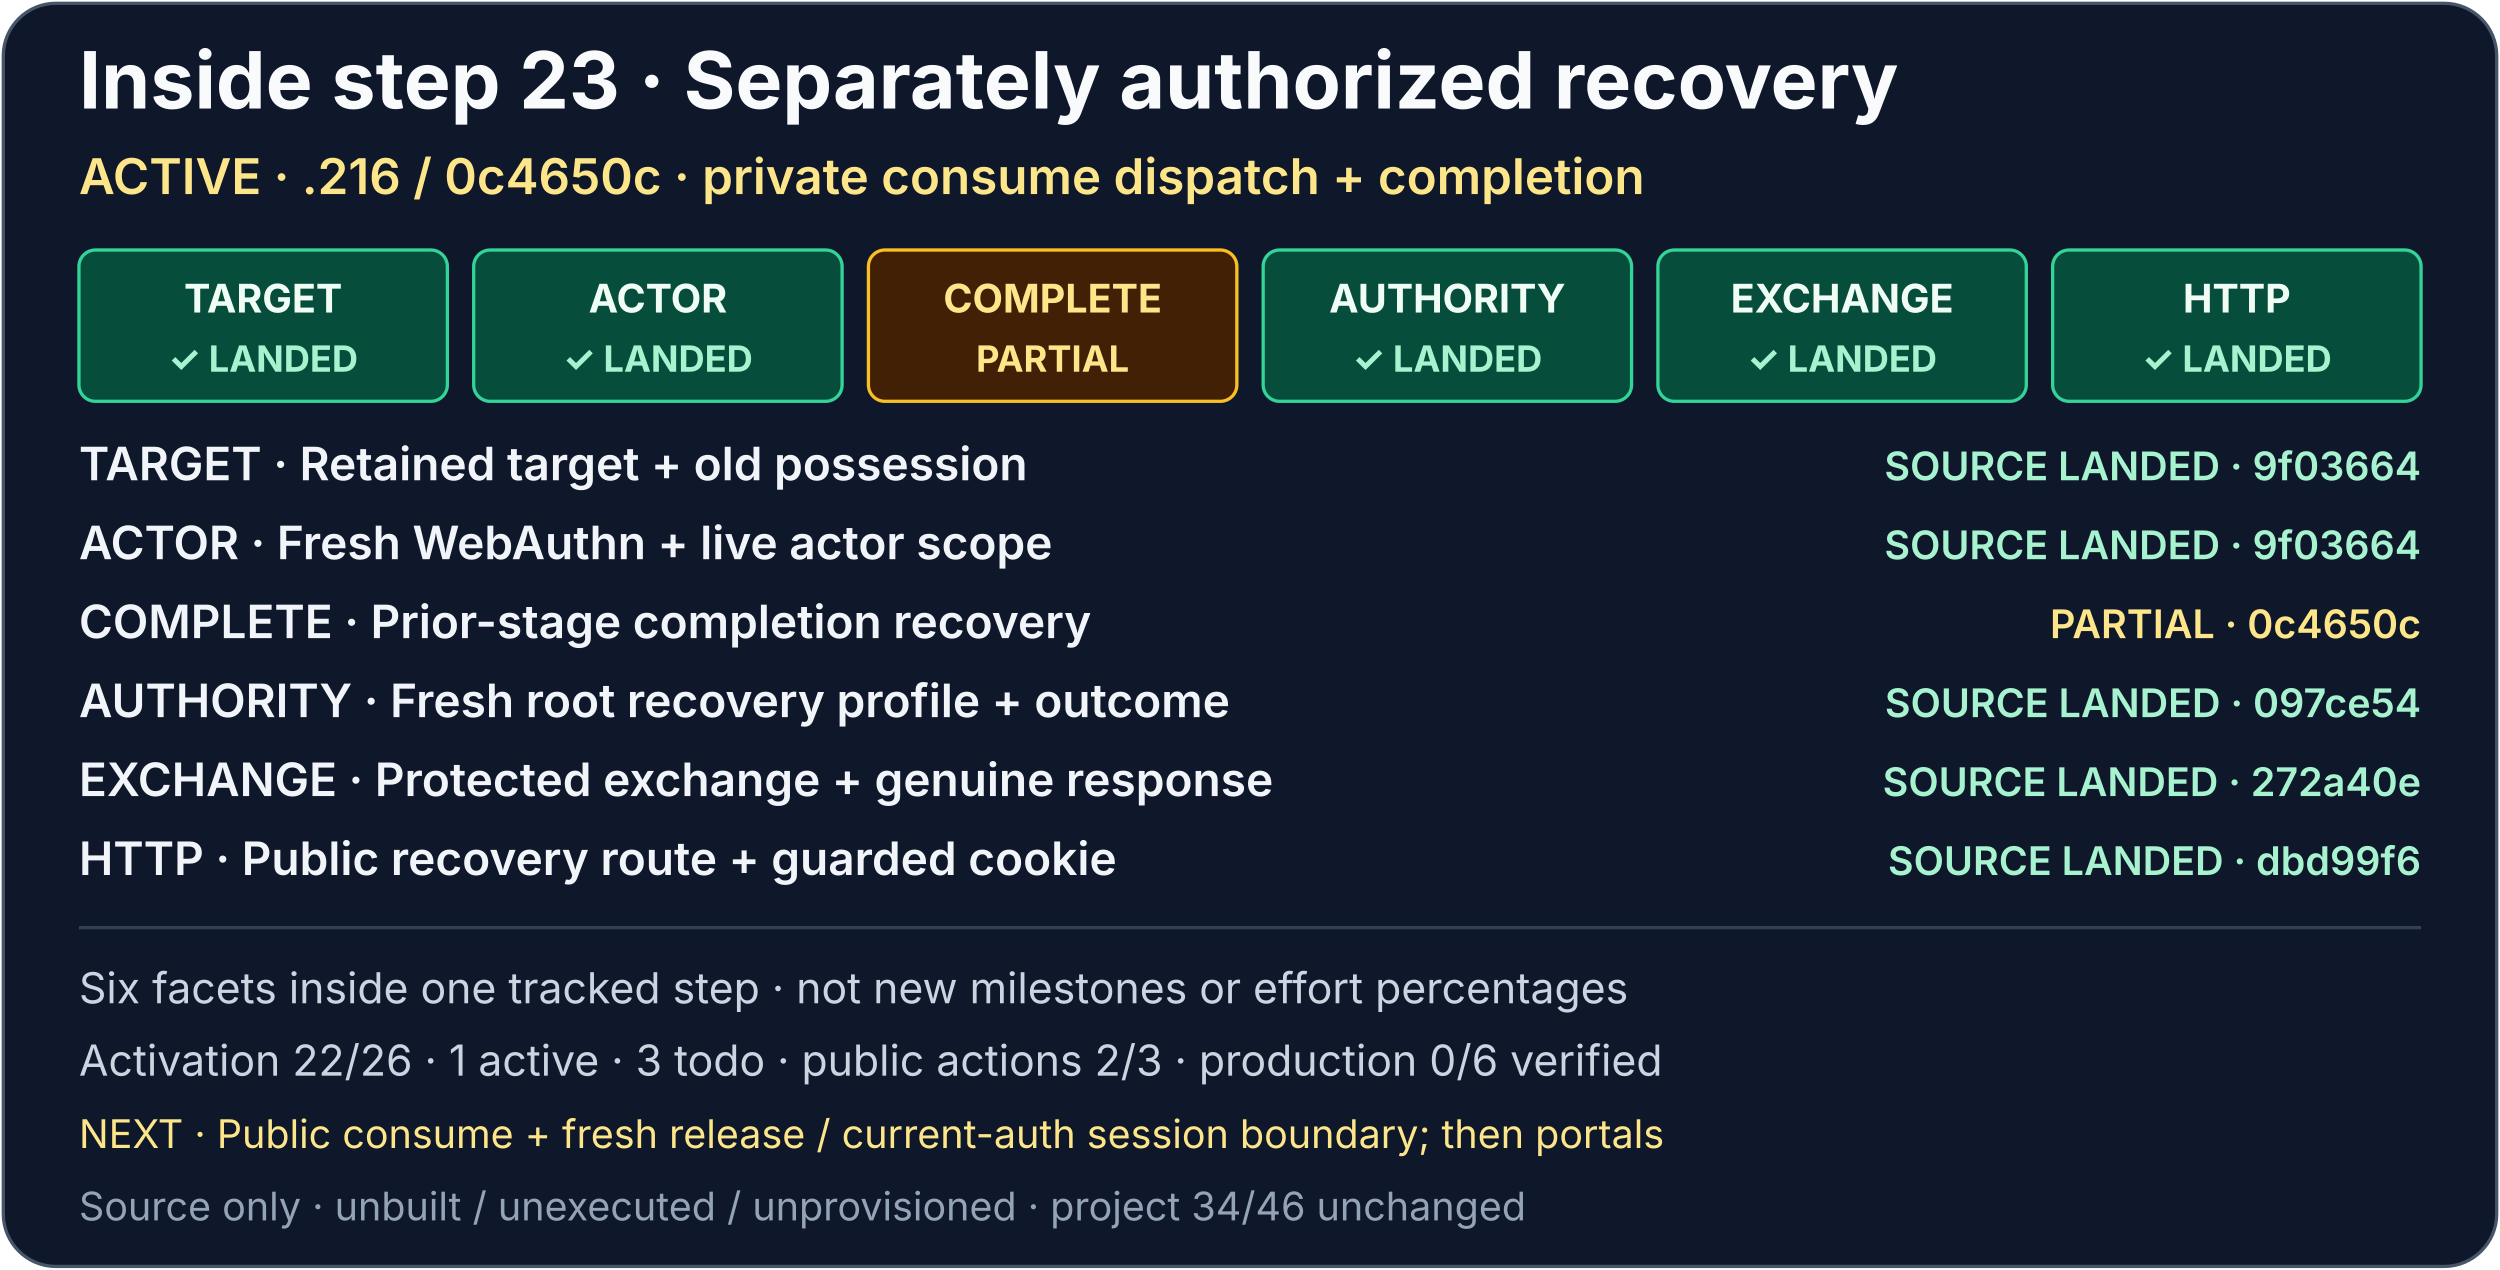
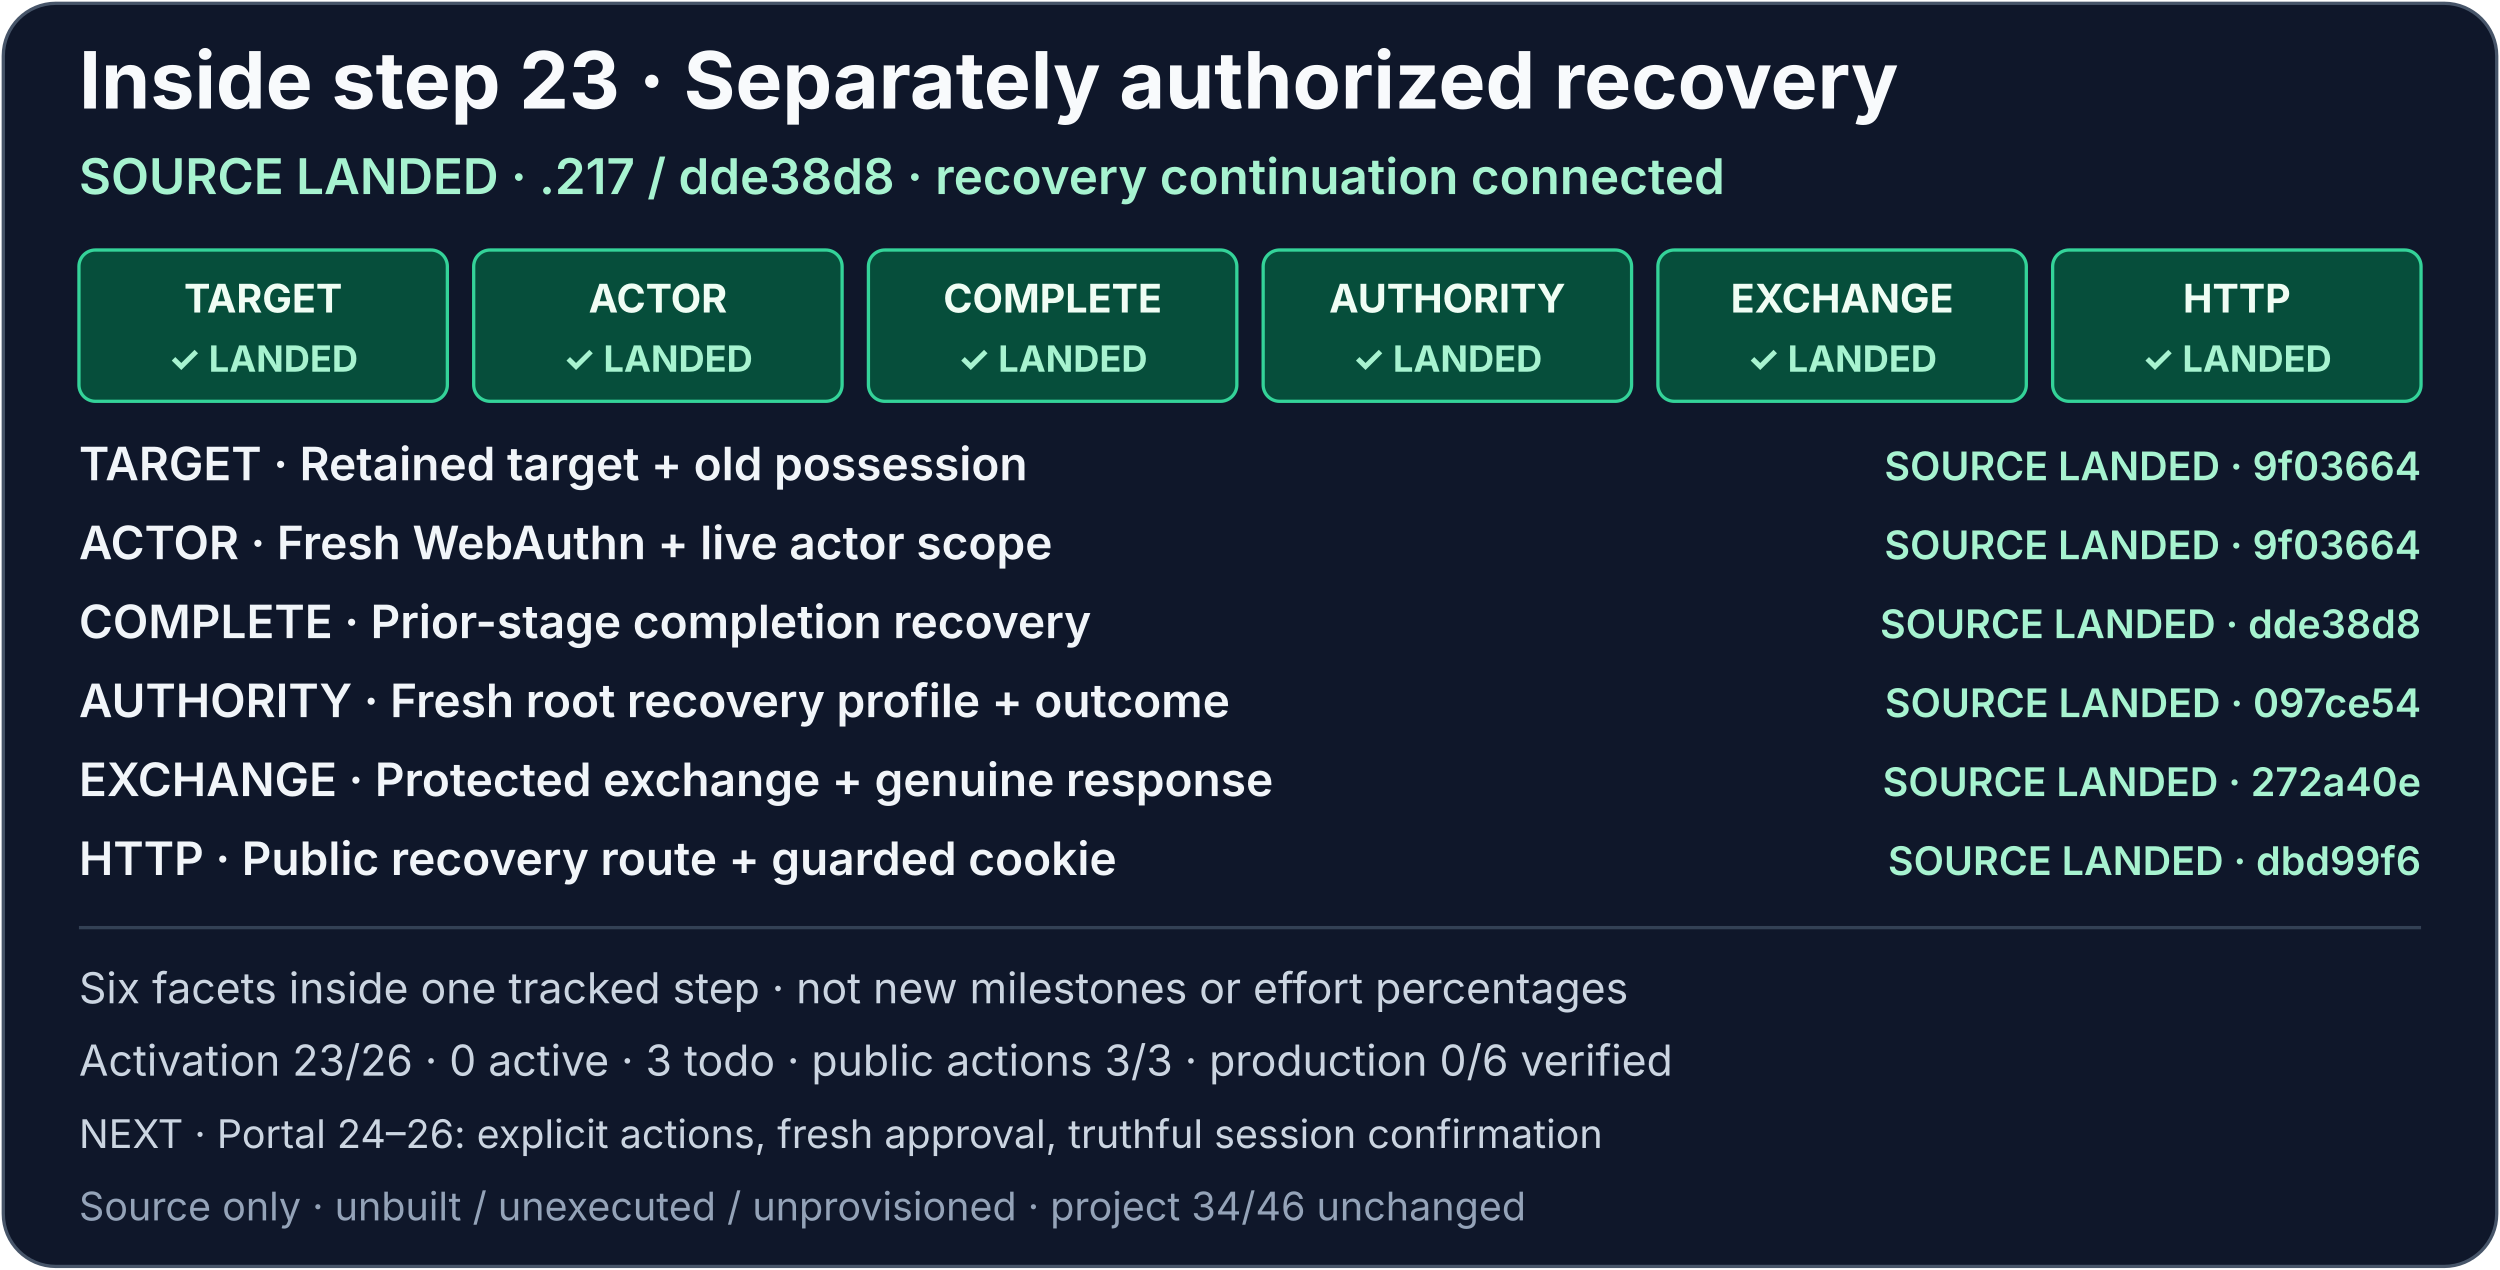
<svg xmlns="http://www.w3.org/2000/svg" width="760" height="386" viewBox="0 0 760 386" role="img" aria-labelledby="activation-recovery-title activation-recovery-description">
  <rect x="1" y="1" width="758" height="384" rx="16" fill="#0f172a" stroke="#475569" />
  <g font-family="system-ui, -apple-system, Segoe UI, sans-serif">
    <text x="24" y="33" fill="#f8fafc" font-size="24" font-weight="700">Inside step 23 · Separately authorized recovery</text>
-     <text x="24" y="59" fill="#fde68a" font-size="15" font-weight="600">ACTIVE · .216 / 0c4650c · private consume dispatch + completion</text>
+     <text x="24" y="59" fill="#a7f3d0" font-size="15" font-weight="600">SOURCE LANDED · .217 / dde38d8 · recovery continuation connected</text>
    <a href="../production-status.md#activation-recovery-detail">
      <g font-size="12" font-weight="700" text-anchor="middle">
        <g aria-label="TARGET: Retained target, old-token possession and bounded three-record selection; source-landed in 9f03664">
          <rect x="24" y="76" width="112" height="46" rx="5" fill="#064e3b" stroke="#34d399" />
          <text x="80" y="95" fill="#f0fdf4">TARGET</text>
          <text x="80" y="113" fill="#a7f3d0" font-size="11">✓ LANDED</text>
        </g>
        <g aria-label="ACTOR: Fresh WebAuthn, roles, trust, approval, options and live context; source-landed in 9f03664">
          <rect x="144" y="76" width="112" height="46" rx="5" fill="#064e3b" stroke="#34d399" />
          <text x="200" y="95" fill="#f0fdf4">ACTOR</text>
          <text x="200" y="113" fill="#a7f3d0" font-size="11">✓ LANDED</text>
        </g>
-         <g aria-label="COMPLETE: Prior-stage completion recovery; active and partial in 0c4650c; private fresh consume signing, grant/reservation admission, claimed SQL and genuine completion connected; public consume and fresh release/current-auth session continuation remain open">
-           <rect x="264" y="76" width="112" height="46" rx="5" fill="#422006" stroke="#fbbf24" />
-           <text x="320" y="95" fill="#fde68a">COMPLETE</text>
-           <text x="320" y="113" fill="#fde68a" font-size="11">PARTIAL</text>
+         <g aria-label="COMPLETE: Prior-stage completion recovery; source-landed in dde38d8; public consume completion and existing separately fresh proof/release/current-auth/cookie continuations share retained originals; no runtime claim">
+           <rect x="264" y="76" width="112" height="46" rx="5" fill="#064e3b" stroke="#34d399" />
+           <text x="320" y="95" fill="#f0fdf4">COMPLETE</text>
+           <text x="320" y="113" fill="#a7f3d0" font-size="11">✓ LANDED</text>
        </g>
        <g aria-label="AUTHORITY: Independent original admission, active-context staging and same-PID resources, privilege drop and worker continuation; source-landed in 097ce54; staging ACK is not readiness, durable-store proof or token delivery">
          <rect x="384" y="76" width="112" height="46" rx="5" fill="#064e3b" stroke="#34d399" />
          <text x="440" y="95" fill="#f0fdf4">AUTHORITY</text>
          <text x="440" y="113" fill="#a7f3d0" font-size="11">✓ LANDED</text>
        </g>
        <g aria-label="EXCHANGE: One durably claimed RECOVERY socket and genuine response verification; source-landed in 272a40e; public delivery is the separate HTTP facet">
          <rect x="504" y="76" width="112" height="46" rx="5" fill="#064e3b" stroke="#34d399" />
          <text x="560" y="95" fill="#f0fdf4">EXCHANGE</text>
          <text x="560" y="113" fill="#a7f3d0" font-size="11">✓ LANDED</text>
        </g>
        <g aria-label="HTTP: Recovery route, fresh current-auth, normal cleanup and final signed cookie-send guard; source-landed in dbd99f6; no runtime delivery claim">
          <rect x="624" y="76" width="112" height="46" rx="5" fill="#064e3b" stroke="#34d399" />
          <text x="680" y="95" fill="#f0fdf4">HTTP</text>
          <text x="680" y="113" fill="#a7f3d0" font-size="11">✓ LANDED</text>
        </g>
      </g>
      <g font-size="14" font-weight="600" fill="#f1f5f9">
        <text x="24" y="146">TARGET · Retained target + old possession</text>
        <text x="24" y="170">ACTOR · Fresh WebAuthn + live actor scope</text>
        <text x="24" y="194">COMPLETE · Prior-stage completion recovery</text>
        <text x="24" y="218">AUTHORITY · Fresh root recovery profile + outcome</text>
        <text x="24" y="242">EXCHANGE · Protected exchange + genuine response</text>
        <text x="24" y="266">HTTP · Public recovery route + guarded cookie</text>
      </g>
      <g font-size="12" font-weight="600" text-anchor="end">
        <text x="736" y="146" fill="#a7f3d0">SOURCE LANDED · 9f03664</text>
        <text x="736" y="170" fill="#a7f3d0">SOURCE LANDED · 9f03664</text>
-         <text x="736" y="194" fill="#fde68a">PARTIAL · 0c4650c</text>
+         <text x="736" y="194" fill="#a7f3d0">SOURCE LANDED · dde38d8</text>
        <text x="736" y="218" fill="#a7f3d0">SOURCE LANDED · 097ce54</text>
        <text x="736" y="242" fill="#a7f3d0">SOURCE LANDED · 272a40e</text>
        <text x="736" y="266" fill="#a7f3d0">SOURCE LANDED · dbd99f6</text>
      </g>
    </a>
    <path d="M24 282H736" stroke="#334155" />
    <text x="24" y="305" fill="#cbd5e1" font-size="13">Six facets inside one tracked step · not new milestones or effort percentages</text>
-     <text x="24" y="327" fill="#cbd5e1" font-size="13">Activation 22/26 · 1 active · 3 todo · public actions 2/3 · production 0/6 verified</text>
-     <text x="24" y="349" fill="#fde68a" font-size="12">NEXT · Public consume + fresh release / current-auth session boundary; then portals</text>
+     <text x="24" y="327" fill="#cbd5e1" font-size="13">Activation 23/26 · 0 active · 3 todo · public actions 3/3 · production 0/6 verified</text>
+     <text x="24" y="349" fill="#cbd5e1" font-size="12">NEXT · Portal 24–26: explicit actions, fresh approval, truthful session confirmation</text>
    <text x="24" y="371" fill="#94a3b8" font-size="12">Source only · unbuilt / unexecuted / unprovisioned · project 34/46 unchanged</text>
  </g>
</svg>
